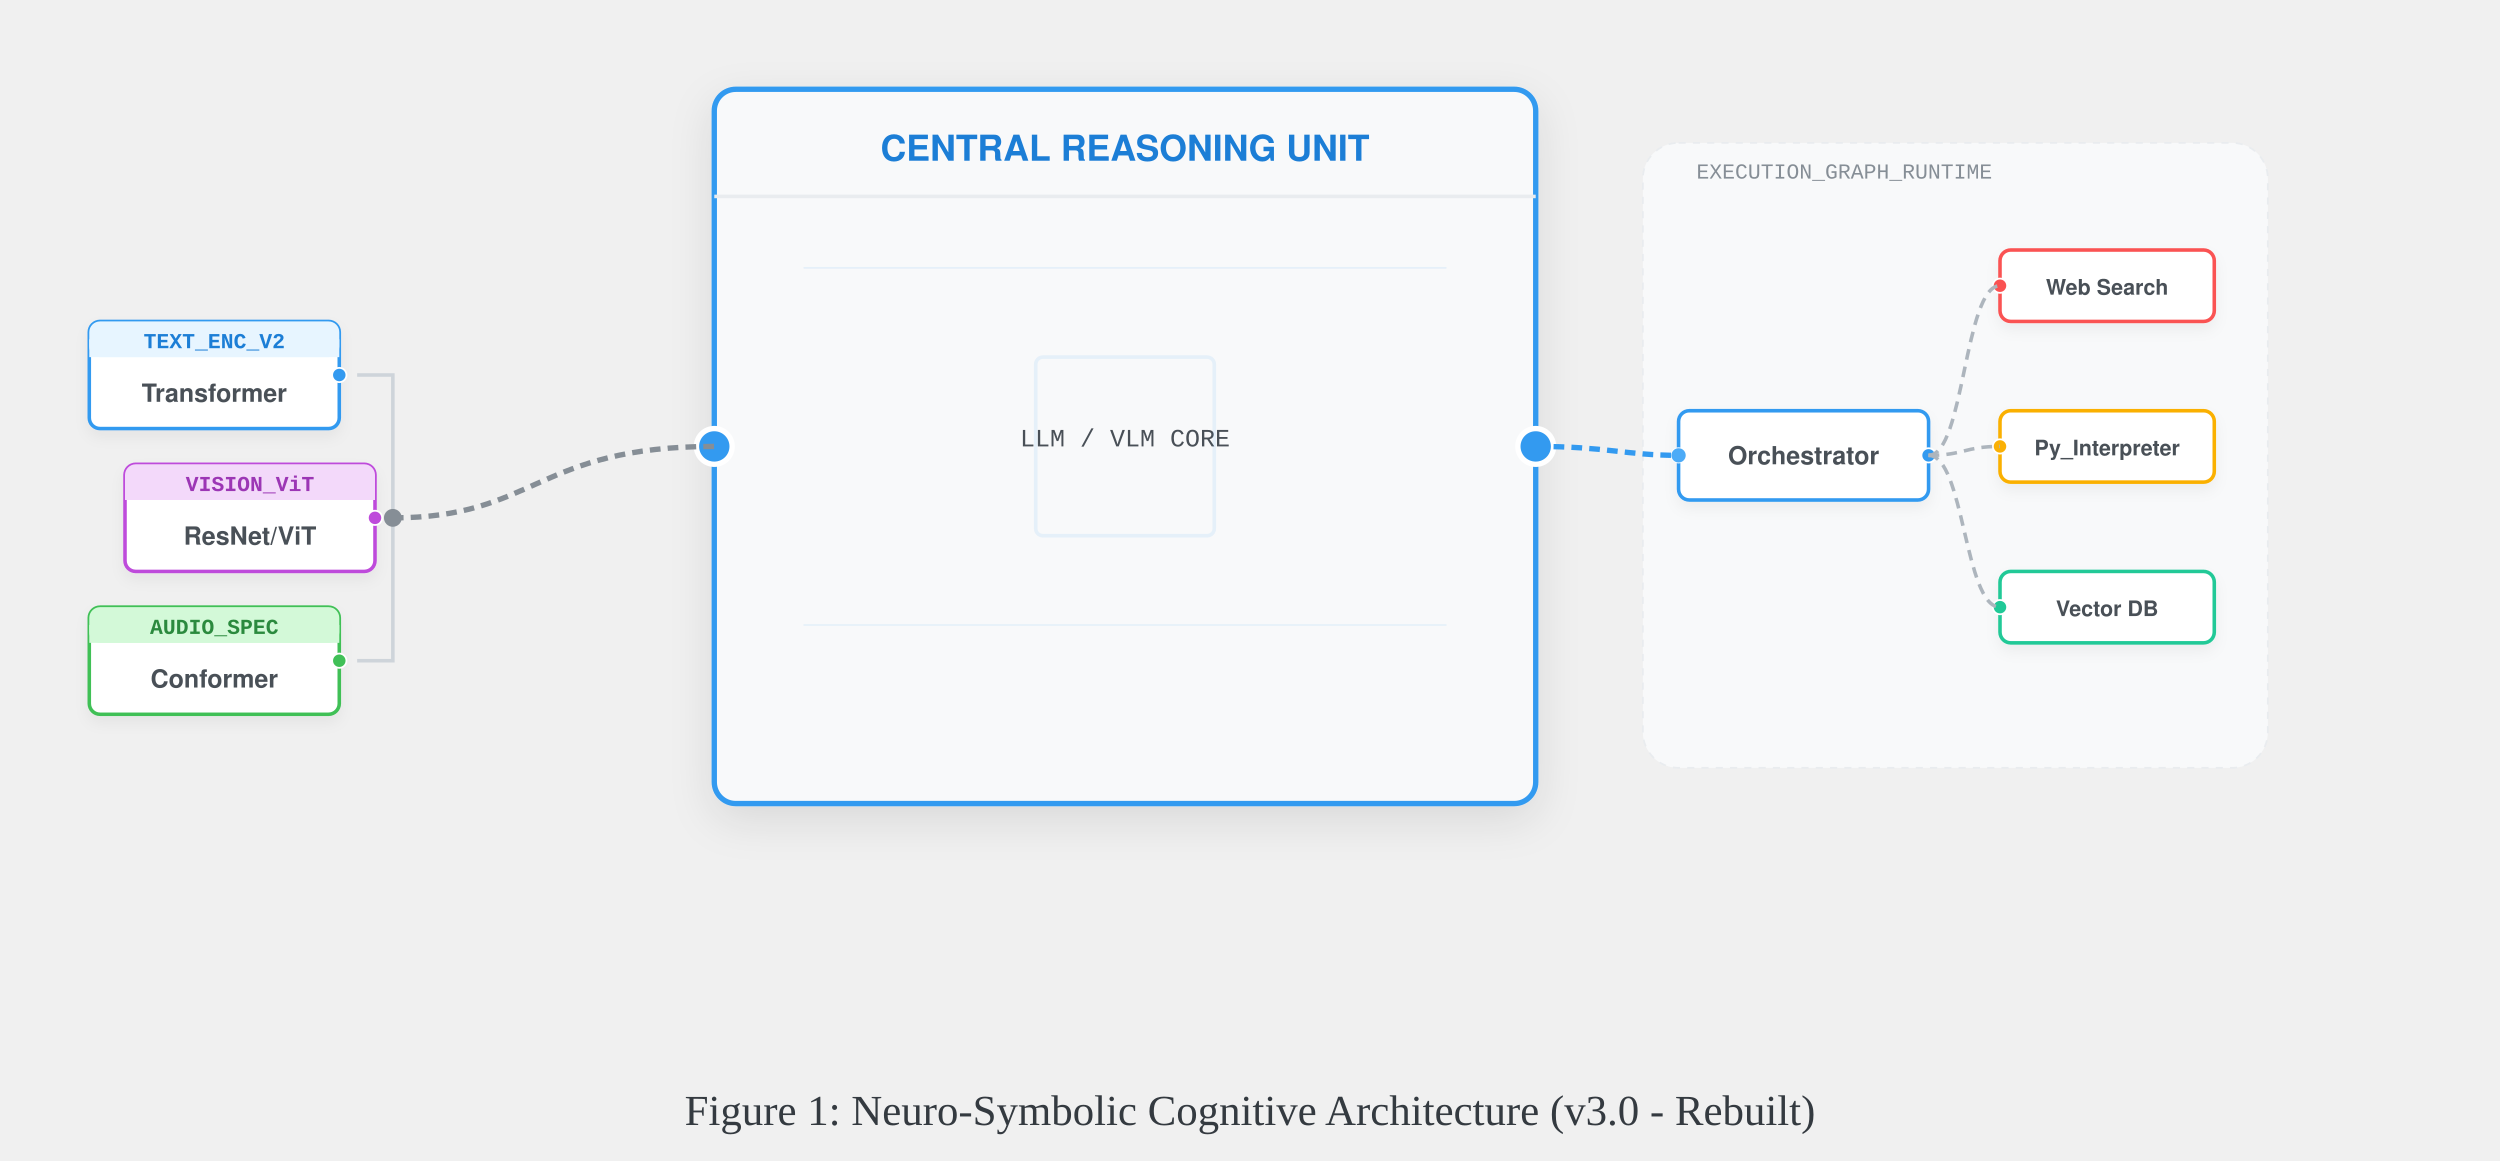
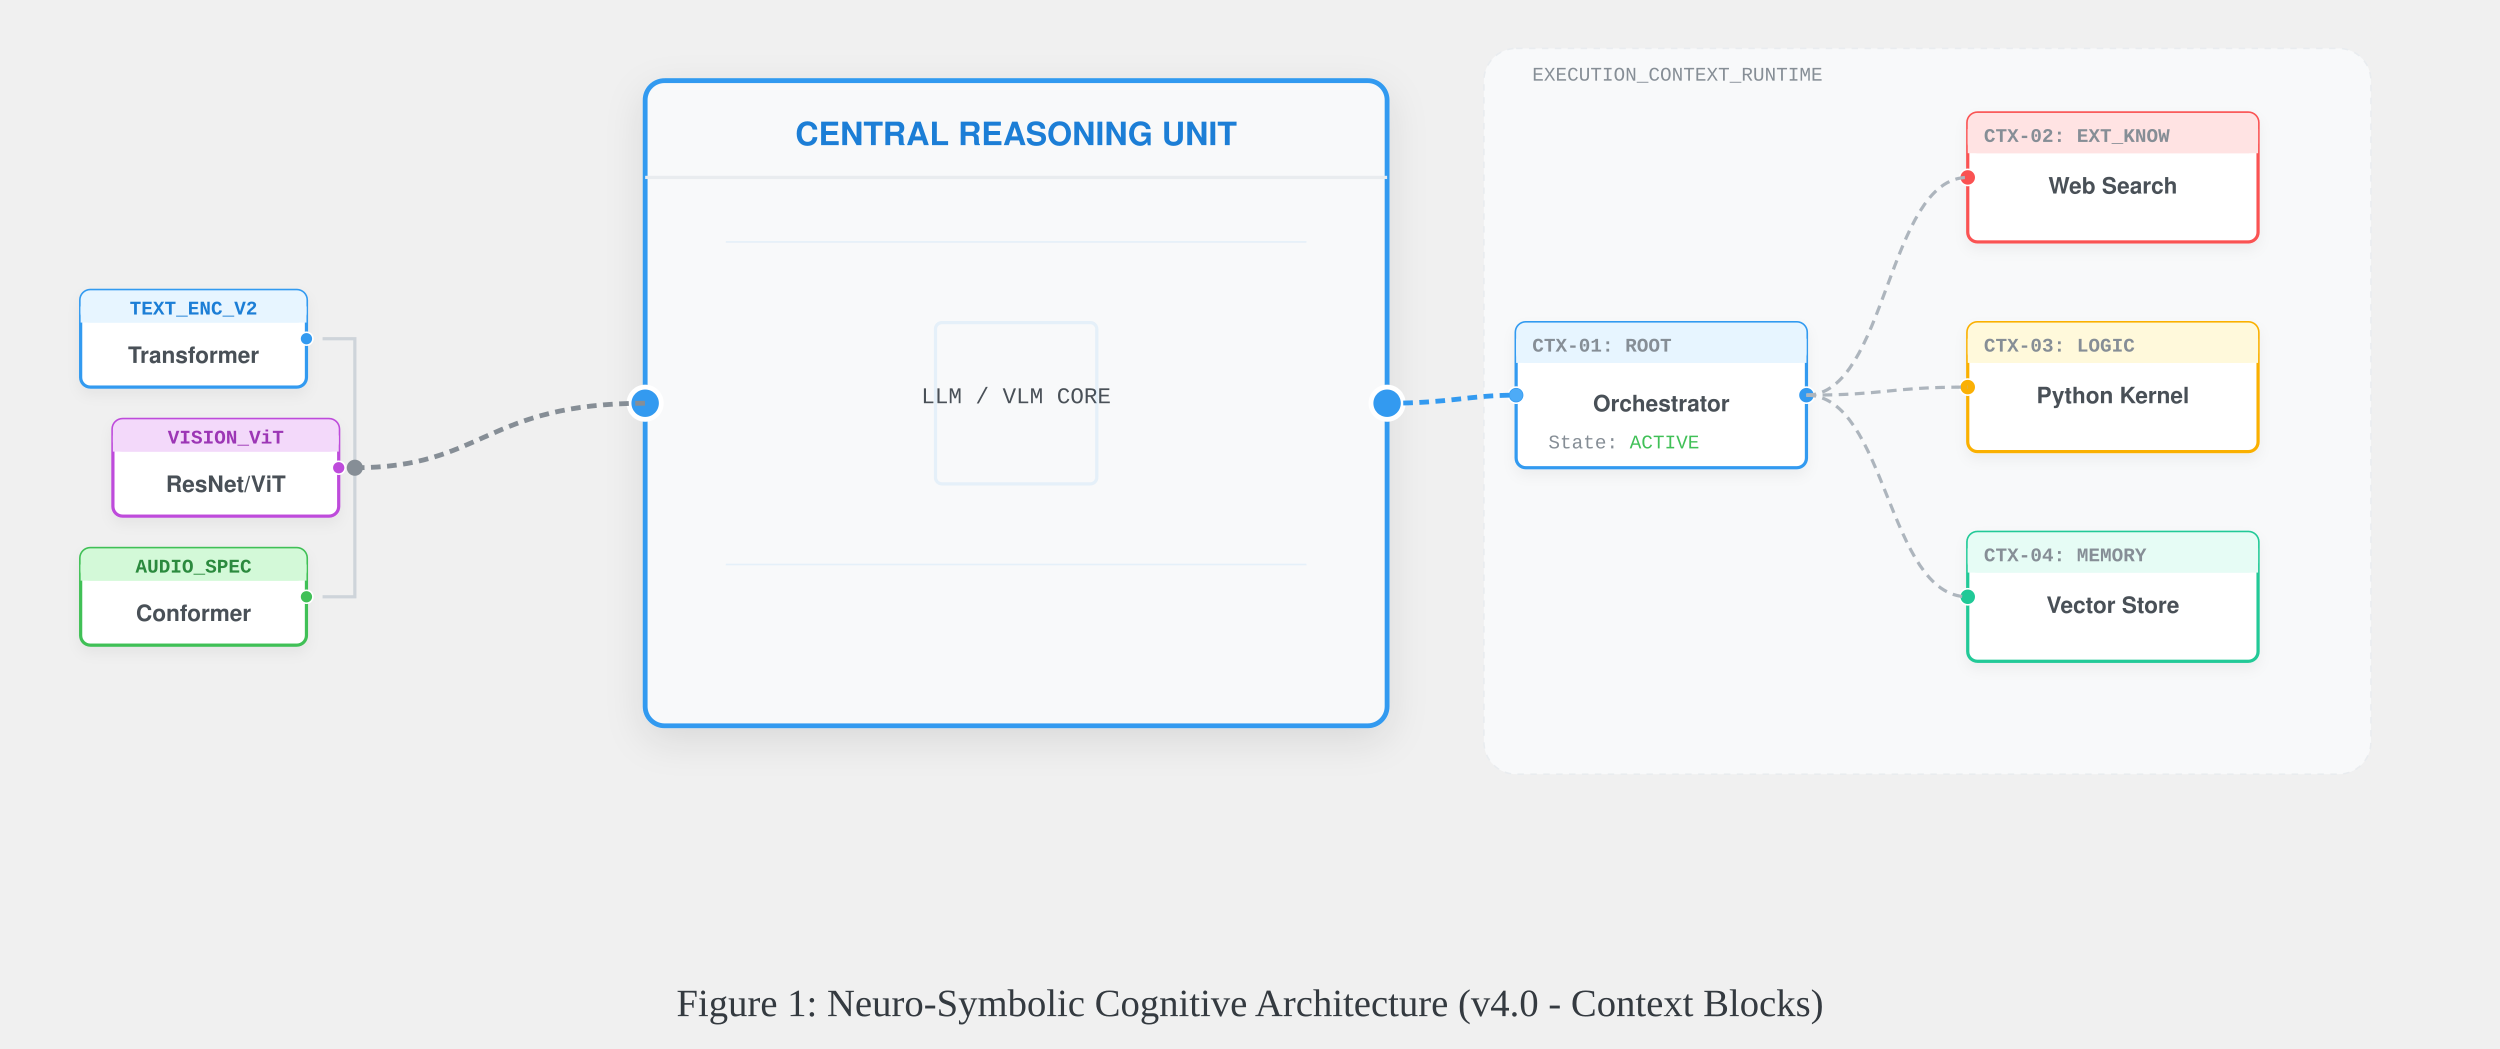
- <svg xmlns="http://www.w3.org/2000/svg" width="100%" viewBox="0 0 1400 650">
+ <svg xmlns="http://www.w3.org/2000/svg" width="100%" viewBox="0 0 1550 650">
  <defs>
    <marker id="arrowhead" markerWidth="10" markerHeight="7" refX="9" refY="3.5" orient="auto">
      <polygon points="0 0, 10 3.5, 0 7" fill="#888" />
    </marker>
    <marker id="dot-blue" markerWidth="8" markerHeight="8" refX="4" refY="4">
      <circle cx="4" cy="4" r="3" fill="#339af0" />
    </marker>
    <style>
            .flow-line { stroke: #adb5bd; stroke-width: 2; fill: none; stroke-dasharray: 6 4; }
            .particle { fill: #339af0; }
            @keyframes flow {
                0% { stroke-dashoffset: 20; }
                100% { stroke-dashoffset: 0; }
            }
            .anim-flow { animation: flow 1s linear infinite; }
            .title-text { font-family: 'Helvetica Neue', Helvetica, Arial, sans-serif; font-weight: bold; fill: #495057; }
            .label-text { font-family: 'Courier New', monospace; fill: #868e96; font-size: 12px; }
            .module-box { fill: #ffffff; stroke: #339af0; stroke-width: 2; rx: 6; ry: 6; filter: drop-shadow(0px 4px 4px rgba(0,0,0,0.05)); }
            .module-header { fill: #e7f5ff; }
            .io-pin { fill: #339af0; stroke: #fff; stroke-width: 1; }
            .cru-box { fill: #f8f9fa; stroke: #339af0; stroke-width: 3; rx: 12; ry: 12; filter: drop-shadow(0px 8px 12px rgba(0,0,0,0.1)); }
            .cru-title { font-family: 'Helvetica Neue', Helvetica, Arial, sans-serif; font-weight: bold; fill: #1c7ed6; font-size: 20px;}
            .cru-subtitle { font-family: 'Courier New', monospace; fill: #495057; font-size: 14px;}
        </style>
  </defs>
  <g id="encoders" transform="translate(50, 180)">
    <g transform="translate(0, 0)">
      <rect x="0" y="0" width="140" height="60" class="module-box" />
      <rect x="0" y="0" width="140" height="20" class="module-header" rx="6" ry="6" />
      <rect x="0" y="10" width="140" height="10" fill="#e7f5ff" />
      <text x="70" y="15" text-anchor="middle" class="label-text" style="font-weight:bold; fill:#1c7ed6;">TEXT_ENC_V2</text>
      <text x="70" y="45" text-anchor="middle" class="title-text" font-size="14">Transformer</text>
      <circle cx="140" cy="30" r="4" class="io-pin" />
    </g>
    <g transform="translate(20, 80)">
      <rect x="0" y="0" width="140" height="60" class="module-box" style="stroke: #be4bdb;" />
      <rect x="0" y="0" width="140" height="20" class="module-header" style="fill: #f3d9fa;" rx="6" ry="6" />
      <rect x="0" y="10" width="140" height="10" fill="#f3d9fa" />
      <text x="70" y="15" text-anchor="middle" class="label-text" style="font-weight:bold; fill:#9c36b5;">VISION_ViT</text>
      <text x="70" y="45" text-anchor="middle" class="title-text" font-size="14">ResNet/ViT</text>
      <circle cx="140" cy="30" r="4" class="io-pin" style="fill:#be4bdb;" />
    </g>
    <g transform="translate(0, 160)">
      <rect x="0" y="0" width="140" height="60" class="module-box" style="stroke: #40c057;" />
      <rect x="0" y="0" width="140" height="20" class="module-header" style="fill: #d3f9d8;" rx="6" ry="6" />
      <rect x="0" y="10" width="140" height="10" fill="#d3f9d8" />
      <text x="70" y="15" text-anchor="middle" class="label-text" style="font-weight:bold; fill:#2b8a3e;">AUDIO_SPEC</text>
      <text x="70" y="45" text-anchor="middle" class="title-text" font-size="14">Conformer</text>
      <circle cx="140" cy="30" r="4" class="io-pin" style="fill:#40c057;" />
    </g>
    <path d="M 150 30 L 170 30 L 170 190 L 150 190" fill="none" stroke="#ced4da" stroke-width="2" />
    <circle cx="170" cy="110" r="5" fill="#868e96" />
  </g>
  <g id="cru-new" transform="translate(400, 50)">
    <rect x="0" y="0" width="460" height="400" class="cru-box" />
    <path d="M 0 60 L 460 60" stroke="#e9ecef" stroke-width="2" />
    <text x="230" y="40" text-anchor="middle" class="cru-title">CENTRAL REASONING UNIT</text>
    <text x="230" y="200" text-anchor="middle" class="cru-subtitle" font-size="18">LLM / VLM CORE</text>
    <g opacity="0.1">
      <line x1="50" y1="100" x2="410" y2="100" stroke="#339af0" stroke-width="1" />
      <line x1="50" y1="300" x2="410" y2="300" stroke="#339af0" stroke-width="1" />
      <rect x="180" y="150" width="100" height="100" stroke="#339af0" stroke-width="2" fill="none" rx="4" />
    </g>
    <circle cx="0" cy="200" r="10" fill="#339af0" stroke="#fff" stroke-width="3" />
    <circle cx="460" cy="200" r="10" fill="#339af0" stroke="#fff" stroke-width="3" />
  </g>
-   <g id="exec-graph" transform="translate(940, 100)">
-     <rect x="-20" y="-20" width="350" height="350" fill="#f8f9fa" stroke="#e9ecef" stroke-dasharray="4 4" rx="20" />
-     <text x="10" y="0" class="label-text" fill="#adb5bd">EXECUTION_GRAPH_RUNTIME</text>
-     <g transform="translate(0, 130)">
-       <rect x="0" y="0" width="140" height="50" class="module-box" />
-       <text x="70" y="30" text-anchor="middle" class="title-text" font-size="14">Orchestrator</text>
-       <circle cx="0" cy="25" r="4" class="io-pin" />
-       <circle cx="140" cy="25" r="4" class="io-pin" />
+   <g id="exec-graph" transform="translate(940, 50)">
+     <rect x="-20" y="-20" width="550" height="450" fill="#f8f9fa" stroke="#e9ecef" stroke-dasharray="4 4" rx="20" />
+     <text x="10" y="0" class="label-text" fill="#adb5bd" font-size="14">EXECUTION_CONTEXT_RUNTIME</text>
+     <g transform="translate(0, 150)">
+       <rect x="0" y="0" width="180" height="90" class="module-box" />
+       <rect x="0" y="0" width="180" height="25" fill="#e7f5ff" rx="6" ry="6" />
+       <rect x="0" y="10" width="180" height="15" fill="#e7f5ff" />
+       <text x="10" y="18" class="label-text" fill="#1c7ed6" font-weight="bold">CTX-01: ROOT</text>
+       <text x="90" y="55" text-anchor="middle" class="title-text" font-size="14">Orchestrator</text>
+       <text x="20" y="78" class="label-text" font-size="10">State: <tspan fill="#40c057">ACTIVE</tspan>
+       </text>
+       <circle cx="0" cy="45" r="5" class="io-pin" />
+       <circle cx="180" cy="45" r="5" class="io-pin" />
    </g>
-     <g transform="translate(180, 40)">
-       <rect x="0" y="0" width="120" height="40" class="module-box" style="stroke: #fa5252;" />
-       <text x="60" y="25" text-anchor="middle" class="title-text" font-size="12">Web Search</text>
-       <circle cx="0" cy="20" r="4" class="io-pin" style="fill:#fa5252;" />
+     <g transform="translate(280, 20)">
+       <rect x="0" y="0" width="180" height="80" class="module-box" style="stroke: #fa5252;" />
+       <rect x="0" y="0" width="180" height="25" fill="#ffe3e3" rx="6" ry="6" />
+       <rect x="0" y="10" width="180" height="15" fill="#ffe3e3" />
+       <text x="10" y="18" class="label-text" fill="#e03131" font-weight="bold">CTX-02: EXT_KNOW</text>
+       <text x="90" y="50" text-anchor="middle" class="title-text" font-size="14">Web Search</text>
+       <circle cx="0" cy="40" r="5" class="io-pin" style="fill:#fa5252;" />
    </g>
-     <g transform="translate(180, 130)">
-       <rect x="0" y="0" width="120" height="40" class="module-box" style="stroke: #fab005;" />
-       <text x="60" y="25" text-anchor="middle" class="title-text" font-size="12">Py_Interpreter</text>
-       <circle cx="0" cy="20" r="4" class="io-pin" style="fill:#fab005;" />
+     <g transform="translate(280, 150)">
+       <rect x="0" y="0" width="180" height="80" class="module-box" style="stroke: #fab005;" />
+       <rect x="0" y="0" width="180" height="25" fill="#fff9db" rx="6" ry="6" />
+       <rect x="0" y="10" width="180" height="15" fill="#fff9db" />
+       <text x="10" y="18" class="label-text" fill="#f08c00" font-weight="bold">CTX-03: LOGIC</text>
+       <text x="90" y="50" text-anchor="middle" class="title-text" font-size="14">Python Kernel</text>
+       <circle cx="0" cy="40" r="5" class="io-pin" style="fill:#fab005;" />
    </g>
-     <g transform="translate(180, 220)">
-       <rect x="0" y="0" width="120" height="40" class="module-box" style="stroke: #20c997;" />
-       <text x="60" y="25" text-anchor="middle" class="title-text" font-size="12">Vector DB</text>
-       <circle cx="0" cy="20" r="4" class="io-pin" style="fill:#20c997;" />
+     <g transform="translate(280, 280)">
+       <rect x="0" y="0" width="180" height="80" class="module-box" style="stroke: #20c997;" />
+       <rect x="0" y="0" width="180" height="25" fill="#e6fcf5" rx="6" ry="6" />
+       <rect x="0" y="10" width="180" height="15" fill="#e6fcf5" />
+       <text x="10" y="18" class="label-text" fill="#0ca678" font-weight="bold">CTX-04: MEMORY</text>
+       <text x="90" y="50" text-anchor="middle" class="title-text" font-size="14">Vector Store</text>
+       <circle cx="0" cy="40" r="5" class="io-pin" style="fill:#20c997;" />
    </g>
-     <path d="M 140 155 C 160 155, 160 60, 180 60" class="flow-line" />
-     <path d="M 140 155 C 160 155, 160 150, 180 150" class="flow-line" />
-     <path d="M 140 155 C 160 155, 160 240, 180 240" class="flow-line" />
+     <path d="M 180 195 C 230 195, 230 60, 280 60" class="flow-line" />
+     <path d="M 180 195 C 230 195, 230 190, 280 190" class="flow-line" />
+     <path d="M 180 195 C 230 195, 230 320, 280 320" class="flow-line" />
  </g>
  <g id="global-connections">
    <path d="M 220 290 C 300 290, 300 250, 400 250" class="flow-line anim-flow" style="stroke: #868e96; stroke-width: 3;" />
    <circle cx="220" cy="290" r="4" fill="#868e96" />
-     <path d="M 860 250 C 900 250, 910 255, 940 255" class="flow-line anim-flow" style="stroke: #339af0; stroke-width: 3;" />
-     <circle cx="940" cy="255" r="4" fill="#4dabf7" />
+     <path d="M 860 250 C 900 250, 910 245, 940 245" class="flow-line anim-flow" style="stroke: #339af0; stroke-width: 3;" />
+     <circle cx="940" cy="245" r="4" fill="#4dabf7" />
  </g>
-   <text x="700" y="630" text-anchor="middle" font-family="'Times New Roman', serif" font-size="24" fill="#343a40">
-         Figure 1: Neuro-Symbolic Cognitive Architecture (v3.0 - Rebuilt)
+   <text x="775" y="630" text-anchor="middle" font-family="'Times New Roman', serif" font-size="24" fill="#343a40">
+         Figure 1: Neuro-Symbolic Cognitive Architecture (v4.0 - Context Blocks)
    </text>
</svg>
